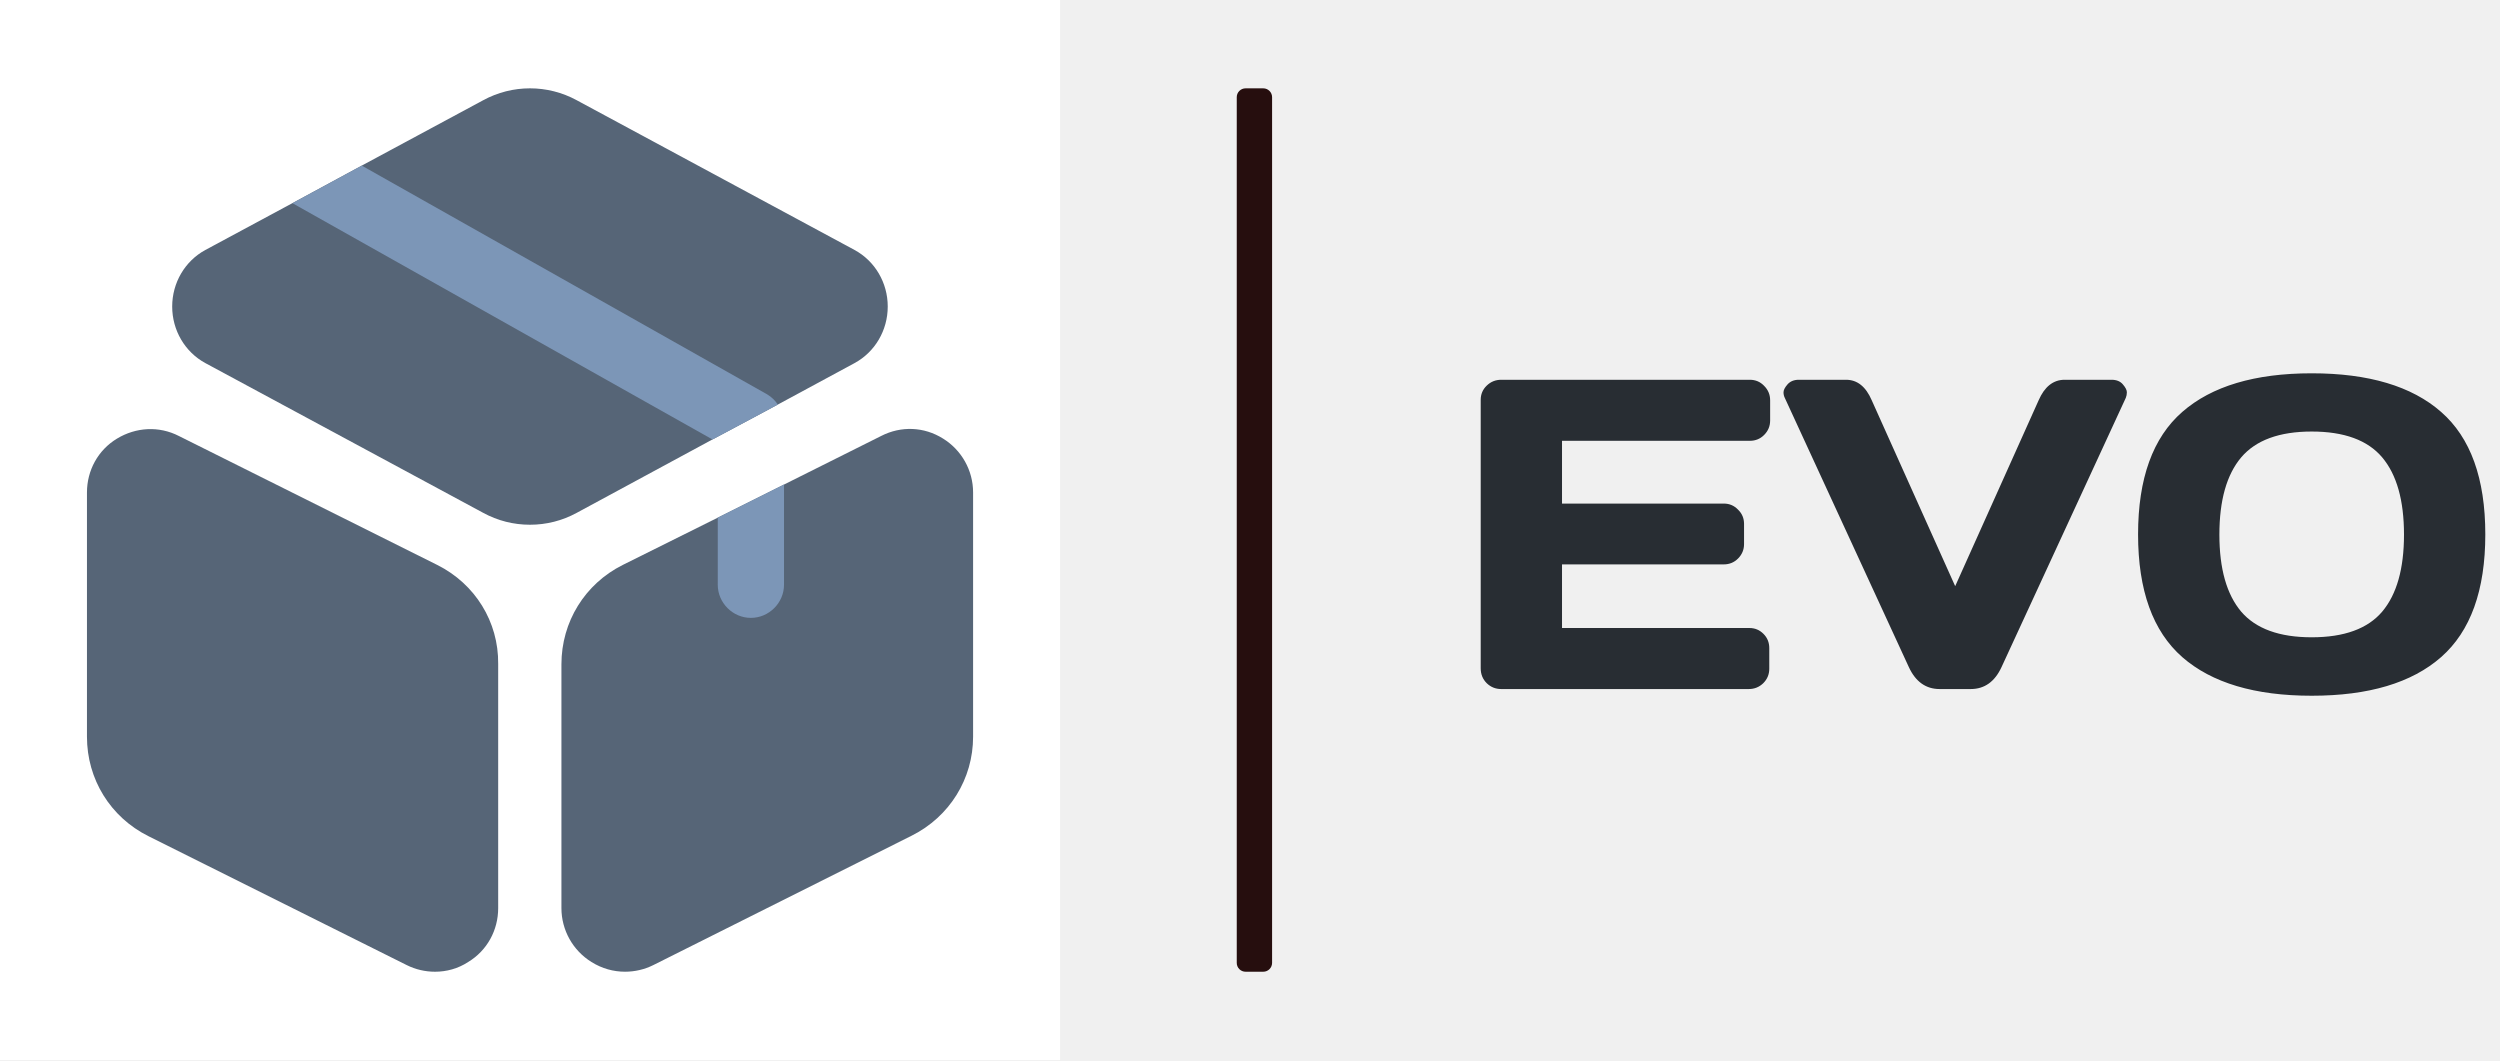
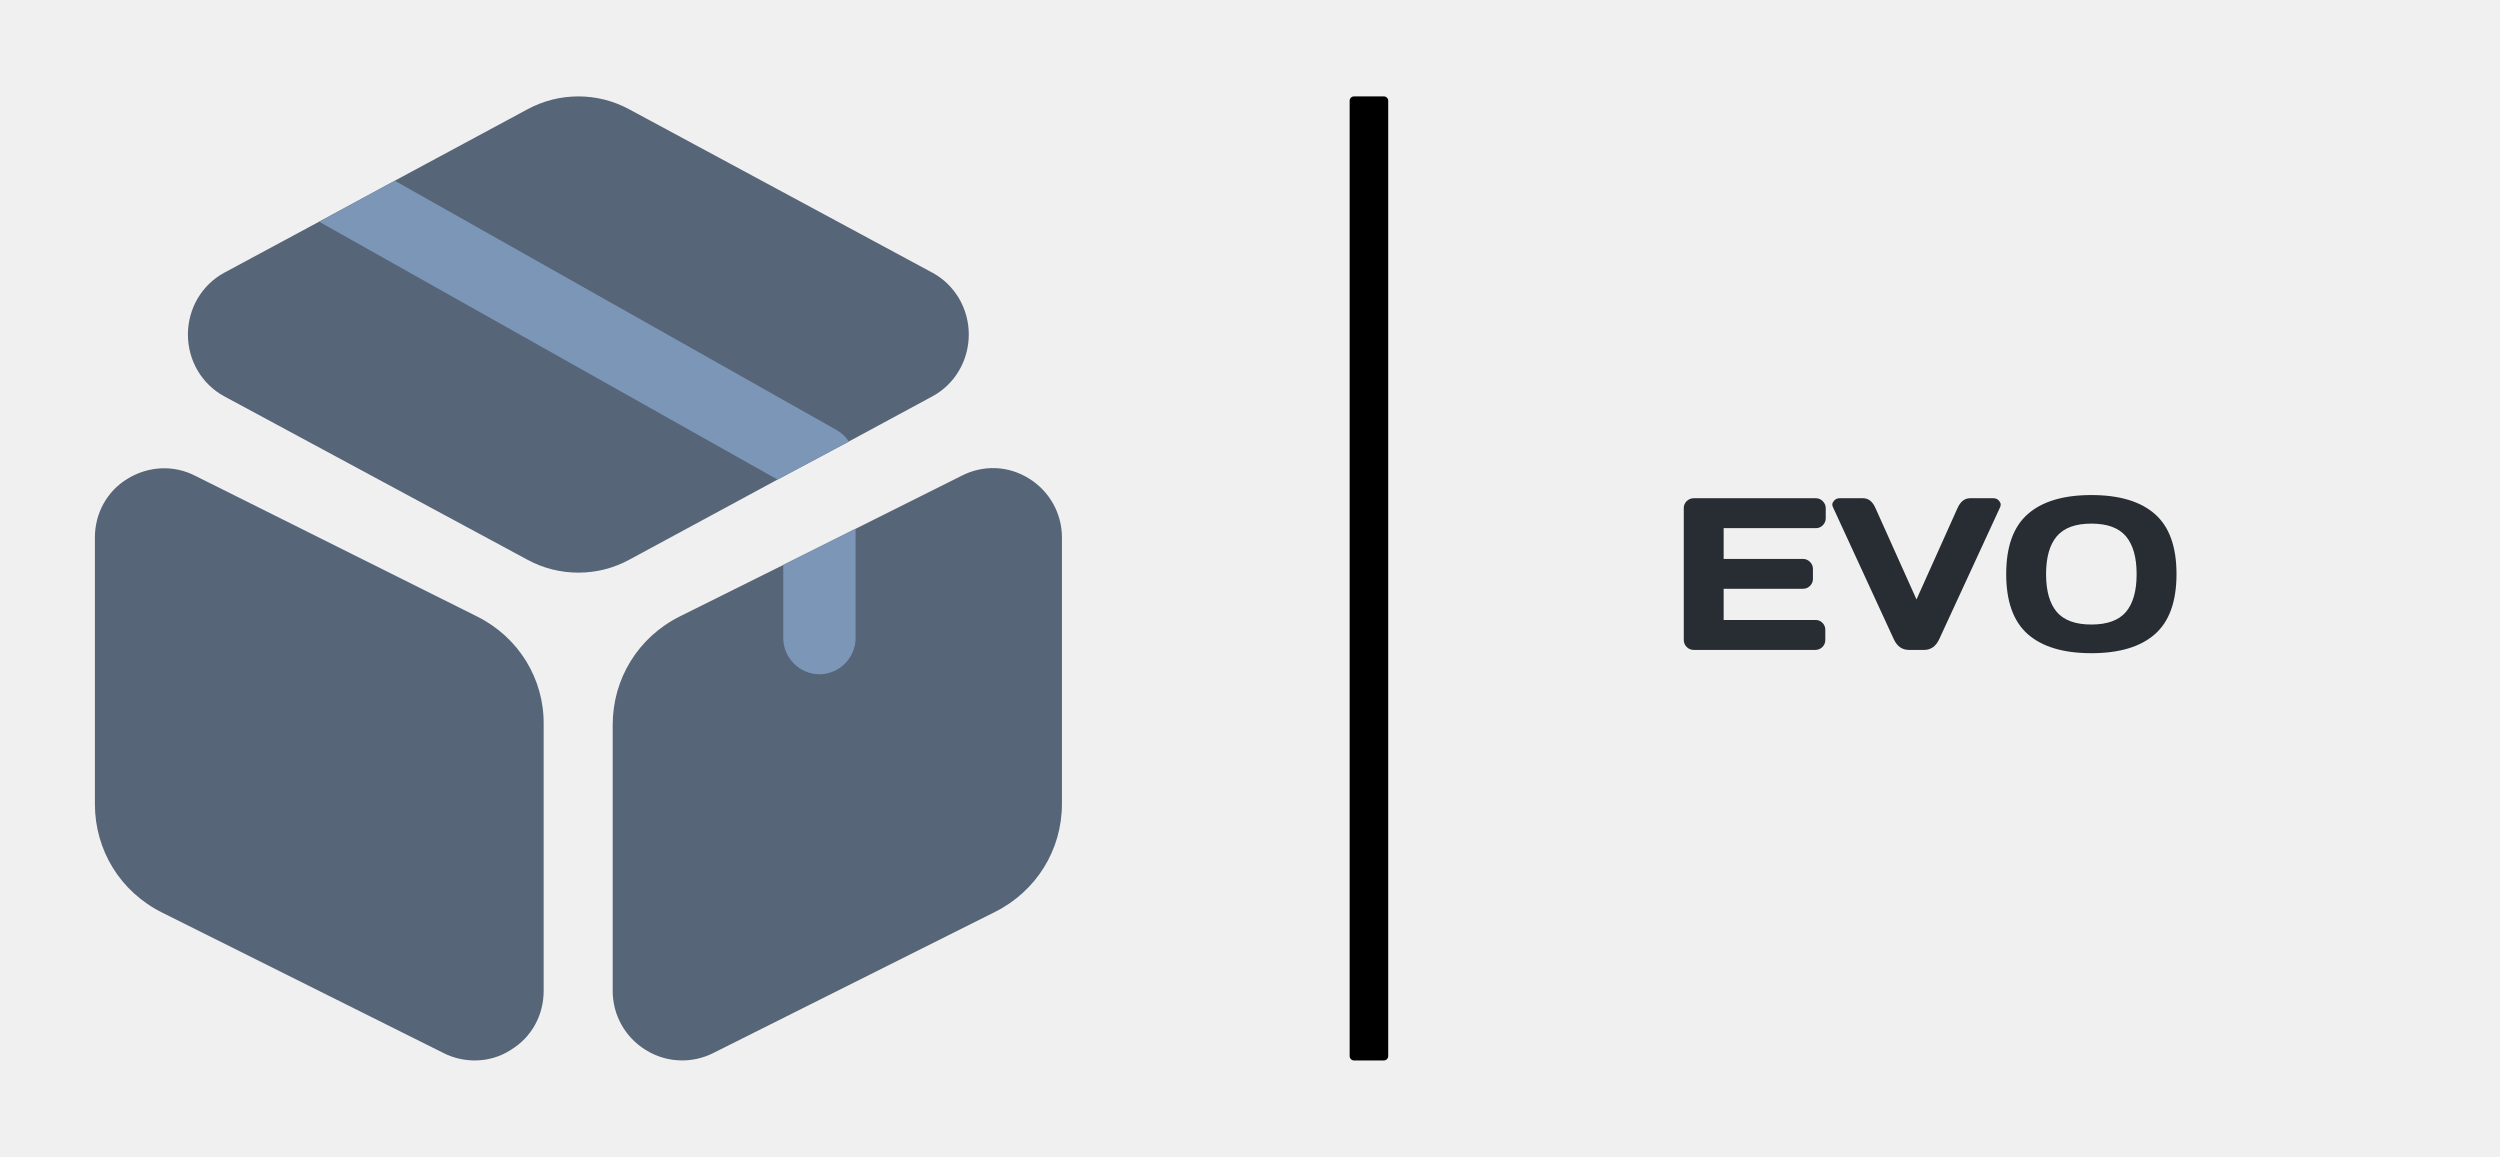
- <svg xmlns="http://www.w3.org/2000/svg" width="283" height="120" viewBox="0 0 283 120" fill="none">
-   <rect width="120" height="120" fill="white" />
-   <path d="M100.492 34.7C100.492 37.4 99.042 39.85 96.742 41.1L88.042 45.8L80.642 49.75L65.292 58.05C63.642 58.95 61.842 59.4 59.992 59.4C58.142 59.4 56.342 58.95 54.692 58.05L23.242 41.1C20.942 39.85 19.492 37.4 19.492 34.7C19.492 32 20.942 29.55 23.242 28.3L33.092 23L40.942 18.75L54.692 11.35C57.992 9.55 61.992 9.55 65.292 11.35L96.742 28.3C99.042 29.55 100.492 32 100.492 34.7Z" fill="#566577" />
-   <path d="M49.494 63.95L20.244 49.351C17.994 48.201 15.394 48.351 13.244 49.651C11.094 50.95 9.844 53.251 9.844 55.751V83.4C9.844 88.201 12.494 92.501 16.794 94.65L46.044 109.25C47.044 109.75 48.144 110 49.244 110C50.544 110 51.844 109.651 52.994 108.901C55.144 107.601 56.394 105.301 56.394 102.801V75.15C56.444 70.4 53.794 66.1 49.494 63.95Z" fill="#566577" />
-   <path d="M110.154 55.748V83.398C110.154 88.148 107.504 92.448 103.204 94.598L73.954 109.248C72.954 109.748 71.854 109.998 70.754 109.998C69.454 109.998 68.154 109.648 66.954 108.898C64.854 107.598 63.554 105.298 63.554 102.798V75.198C63.554 70.398 66.204 66.098 70.504 63.948L81.254 58.598L88.754 54.848L99.754 49.348C102.004 48.198 104.604 48.298 106.754 49.648C108.854 50.948 110.154 53.248 110.154 55.748Z" fill="#566577" />
-   <path d="M88.055 45.8L80.656 49.75L33.105 23L40.956 18.75L86.856 44.65C87.356 44.95 87.755 45.35 88.055 45.8Z" fill="#7C96B7" />
-   <path d="M88.75 54.844V66.194C88.75 68.243 87.05 69.944 85 69.944C82.95 69.944 81.25 68.243 81.25 66.194V58.594L88.75 54.844Z" fill="#7C96B7" />
-   <rect x="140" y="10" width="4" height="100" rx="1" fill="#260E0E" />
-   <path d="M167.616 75.656V45.261C167.616 44.626 167.844 44.089 168.3 43.649C168.756 43.21 169.301 42.99 169.936 42.99H198.085C198.72 42.99 199.257 43.218 199.696 43.674C200.152 44.13 200.38 44.675 200.38 45.31V47.605C200.38 48.239 200.152 48.785 199.696 49.24C199.257 49.68 198.72 49.899 198.085 49.899H176.82V57.004H195.131C195.766 57.004 196.303 57.232 196.742 57.688C197.198 58.127 197.426 58.664 197.426 59.299V61.594C197.426 62.228 197.198 62.774 196.742 63.23C196.303 63.669 195.766 63.889 195.131 63.889H176.82V71.091H198.036C198.655 71.091 199.184 71.311 199.623 71.75C200.062 72.189 200.282 72.727 200.282 73.361V75.705C200.282 76.34 200.054 76.885 199.599 77.341C199.143 77.78 198.598 78 197.963 78H169.936C169.301 78 168.756 77.78 168.3 77.341C167.844 76.885 167.616 76.324 167.616 75.656ZM202.04 45.041C201.942 44.846 201.894 44.634 201.894 44.406C201.894 44.162 202.04 43.869 202.333 43.527C202.642 43.169 203.074 42.99 203.627 42.99H208.974C210.243 42.99 211.212 43.763 211.879 45.31L221.327 66.355L230.775 45.31C231.443 43.78 232.411 43.007 233.681 42.99H239.027C239.597 42.99 240.028 43.169 240.321 43.527C240.614 43.869 240.761 44.162 240.761 44.406C240.761 44.634 240.72 44.846 240.639 45.041L226.576 75.51C225.811 77.17 224.647 78 223.085 78H219.569C218.007 78 216.843 77.17 216.078 75.51L202.04 45.041ZM276.332 74.387C273.012 77.3 268.129 78.757 261.684 78.757C255.255 78.757 250.372 77.3 247.035 74.387C243.699 71.457 242.03 66.826 242.03 60.495C242.03 54.164 243.699 49.541 247.035 46.628C250.372 43.715 255.255 42.258 261.684 42.258C268.129 42.258 273.012 43.715 276.332 46.628C279.669 49.541 281.337 54.164 281.337 60.495C281.337 66.826 279.669 71.457 276.332 74.387ZM269.667 51.779C268.023 49.826 265.362 48.85 261.684 48.85C258.021 48.85 255.36 49.826 253.7 51.779C252.056 53.732 251.234 56.646 251.234 60.52C251.234 64.377 252.056 67.282 253.7 69.235C255.36 71.172 258.021 72.141 261.684 72.141C265.362 72.141 268.023 71.172 269.667 69.235C271.311 67.282 272.133 64.377 272.133 60.52C272.133 56.646 271.311 53.732 269.667 51.779Z" fill="#282D33" />
+ <svg xmlns="http://www.w3.org/2000/svg" width="577" height="267" viewBox="0 0 577 267" fill="none">
+   <path d="M223.595 77.207C223.595 83.215 220.368 88.666 215.251 91.448L195.893 101.905L179.428 110.694L145.275 129.161C141.603 131.164 137.598 132.165 133.482 132.165C129.366 132.165 125.361 131.164 121.69 129.161L51.714 91.448C46.596 88.666 43.37 83.215 43.37 77.207C43.37 71.2 46.596 65.749 51.714 62.968L73.63 51.175L91.096 41.719L121.69 25.254C129.032 21.249 137.932 21.249 145.275 25.254L215.251 62.968C220.368 65.749 223.595 71.2 223.595 77.207Z" fill="#566577" />
+   <path d="M110.124 142.29L45.042 109.805C40.036 107.247 34.251 107.58 29.467 110.473C24.684 113.365 21.902 118.482 21.902 124.045V185.566C21.902 196.246 27.799 205.814 37.366 210.597L102.447 243.082C104.672 244.195 107.12 244.751 109.567 244.751C112.46 244.751 115.353 243.972 117.912 242.304C122.695 239.411 125.476 234.294 125.476 228.731V167.21C125.587 156.641 119.691 147.074 110.124 142.29Z" fill="#566577" />
+   <path d="M245.094 124.039V185.561C245.094 196.129 239.198 205.697 229.63 210.481L164.549 243.077C162.324 244.189 159.876 244.746 157.429 244.746C154.536 244.746 151.644 243.967 148.974 242.298C144.301 239.406 141.409 234.288 141.409 228.726V167.316C141.409 156.636 147.305 147.068 156.873 142.284L180.791 130.381L197.479 122.037L221.954 109.8C226.96 107.241 232.745 107.464 237.529 110.467C242.201 113.359 245.094 118.477 245.094 124.039Z" fill="#566577" />
+   <path d="M195.924 101.905L179.459 110.694L73.66 51.175L91.126 41.719L193.254 99.346C194.366 100.014 195.256 100.904 195.924 101.905Z" fill="#7C96B7" />
+   <path d="M197.469 122.028V147.281C197.469 151.842 193.686 155.624 189.125 155.624C184.564 155.624 180.781 151.842 180.781 147.281V130.372L197.469 122.028Z" fill="#7C96B7" />
+   <rect x="311.5" y="22.25" width="8.9" height="222.5" rx="1" fill="black" />
+   <path d="M388.616 147.656V117.261C388.616 116.626 388.844 116.089 389.3 115.649C389.756 115.21 390.301 114.99 390.936 114.99H419.085C419.72 114.99 420.257 115.218 420.696 115.674C421.152 116.13 421.38 116.675 421.38 117.31V119.604C421.38 120.239 421.152 120.785 420.696 121.24C420.257 121.68 419.72 121.899 419.085 121.899H397.82V129.004H416.131C416.766 129.004 417.303 129.232 417.742 129.688C418.198 130.127 418.426 130.664 418.426 131.299V133.594C418.426 134.229 418.198 134.774 417.742 135.229C417.303 135.669 416.766 135.889 416.131 135.889H397.82V143.091H419.036C419.655 143.091 420.184 143.311 420.623 143.75C421.062 144.189 421.282 144.727 421.282 145.361V147.705C421.282 148.34 421.054 148.885 420.599 149.341C420.143 149.78 419.598 150 418.963 150H390.936C390.301 150 389.756 149.78 389.3 149.341C388.844 148.885 388.616 148.324 388.616 147.656ZM423.04 117.041C422.942 116.846 422.894 116.634 422.894 116.406C422.894 116.162 423.04 115.869 423.333 115.527C423.642 115.169 424.074 114.99 424.627 114.99H429.974C431.243 114.99 432.212 115.763 432.879 117.31L442.327 138.354L451.775 117.31C452.443 115.78 453.411 115.007 454.681 114.99H460.027C460.597 114.99 461.028 115.169 461.321 115.527C461.614 115.869 461.761 116.162 461.761 116.406C461.761 116.634 461.72 116.846 461.639 117.041L447.576 147.51C446.811 149.17 445.647 150 444.085 150H440.569C439.007 150 437.843 149.17 437.078 147.51L423.04 117.041ZM497.332 146.387C494.012 149.3 489.129 150.757 482.684 150.757C476.255 150.757 471.372 149.3 468.035 146.387C464.699 143.457 463.03 138.826 463.03 132.495C463.03 126.164 464.699 121.541 468.035 118.628C471.372 115.715 476.255 114.258 482.684 114.258C489.129 114.258 494.012 115.715 497.332 118.628C500.669 121.541 502.337 126.164 502.337 132.495C502.337 138.826 500.669 143.457 497.332 146.387ZM490.667 123.779C489.023 121.826 486.362 120.85 482.684 120.85C479.021 120.85 476.36 121.826 474.7 123.779C473.056 125.732 472.234 128.646 472.234 132.52C472.234 136.377 473.056 139.282 474.7 141.235C476.36 143.172 479.021 144.141 482.684 144.141C486.362 144.141 489.023 143.172 490.667 141.235C492.311 139.282 493.133 136.377 493.133 132.52C493.133 128.646 492.311 125.732 490.667 123.779Z" fill="#282D33" />
</svg>
